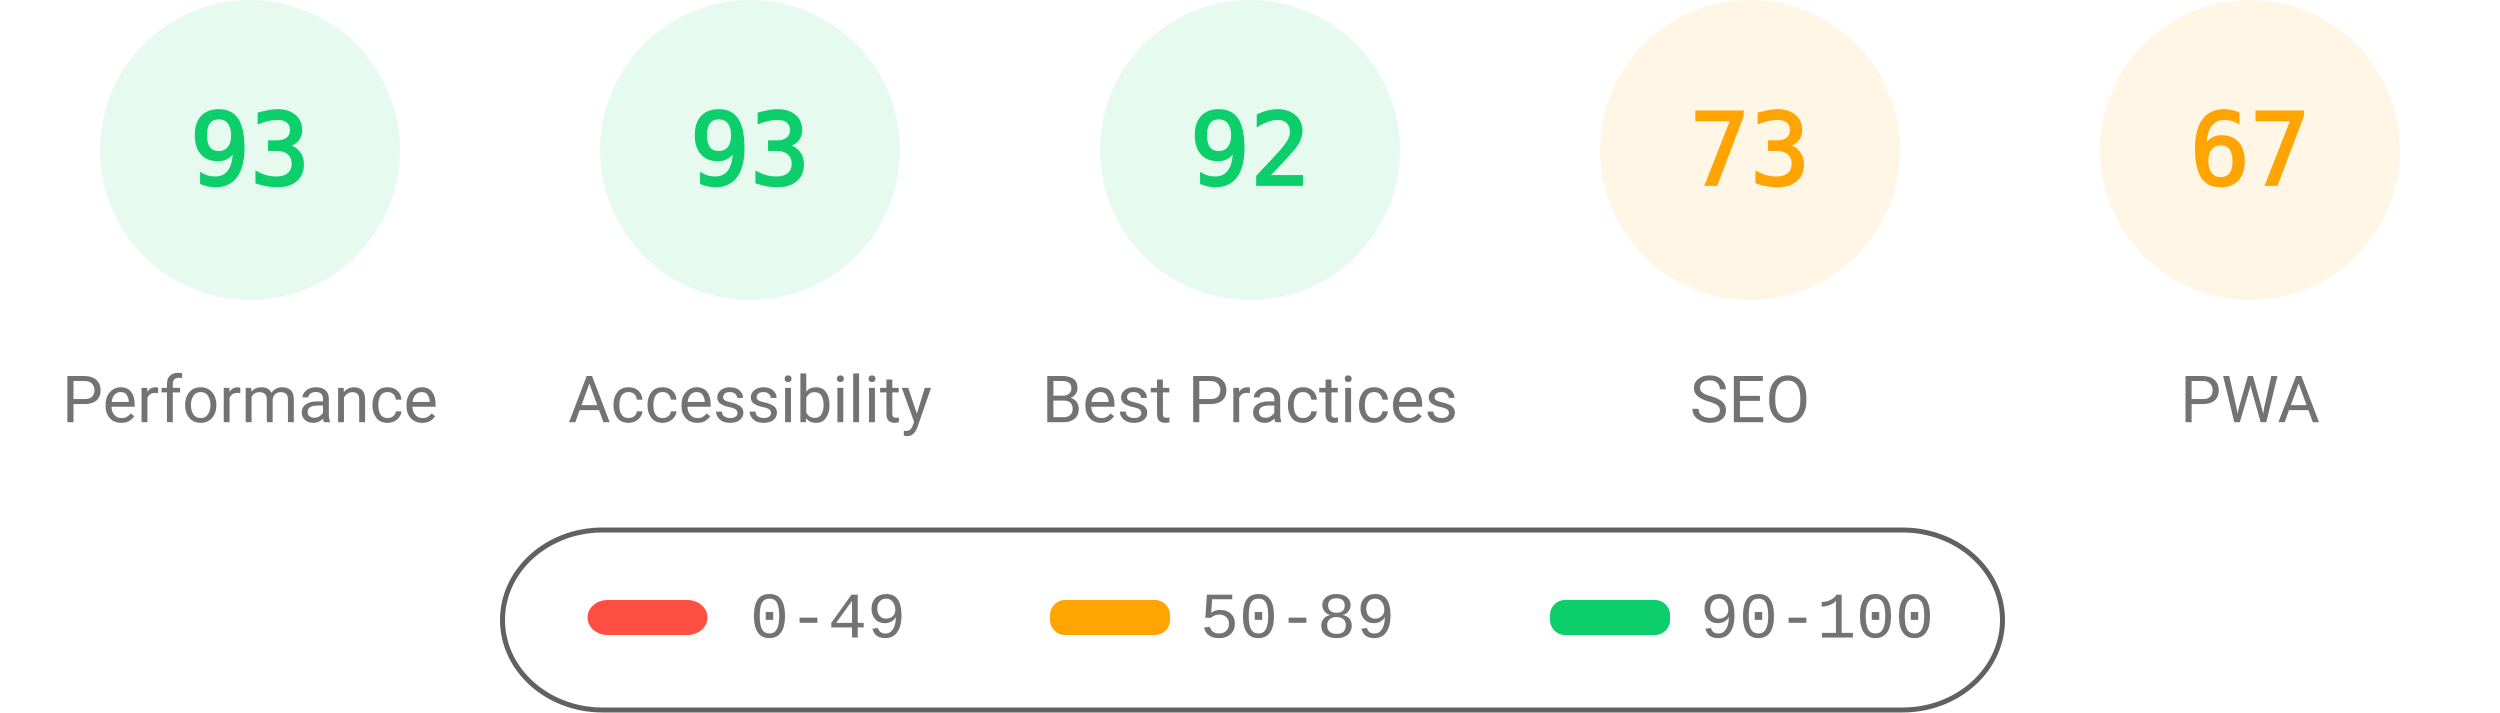
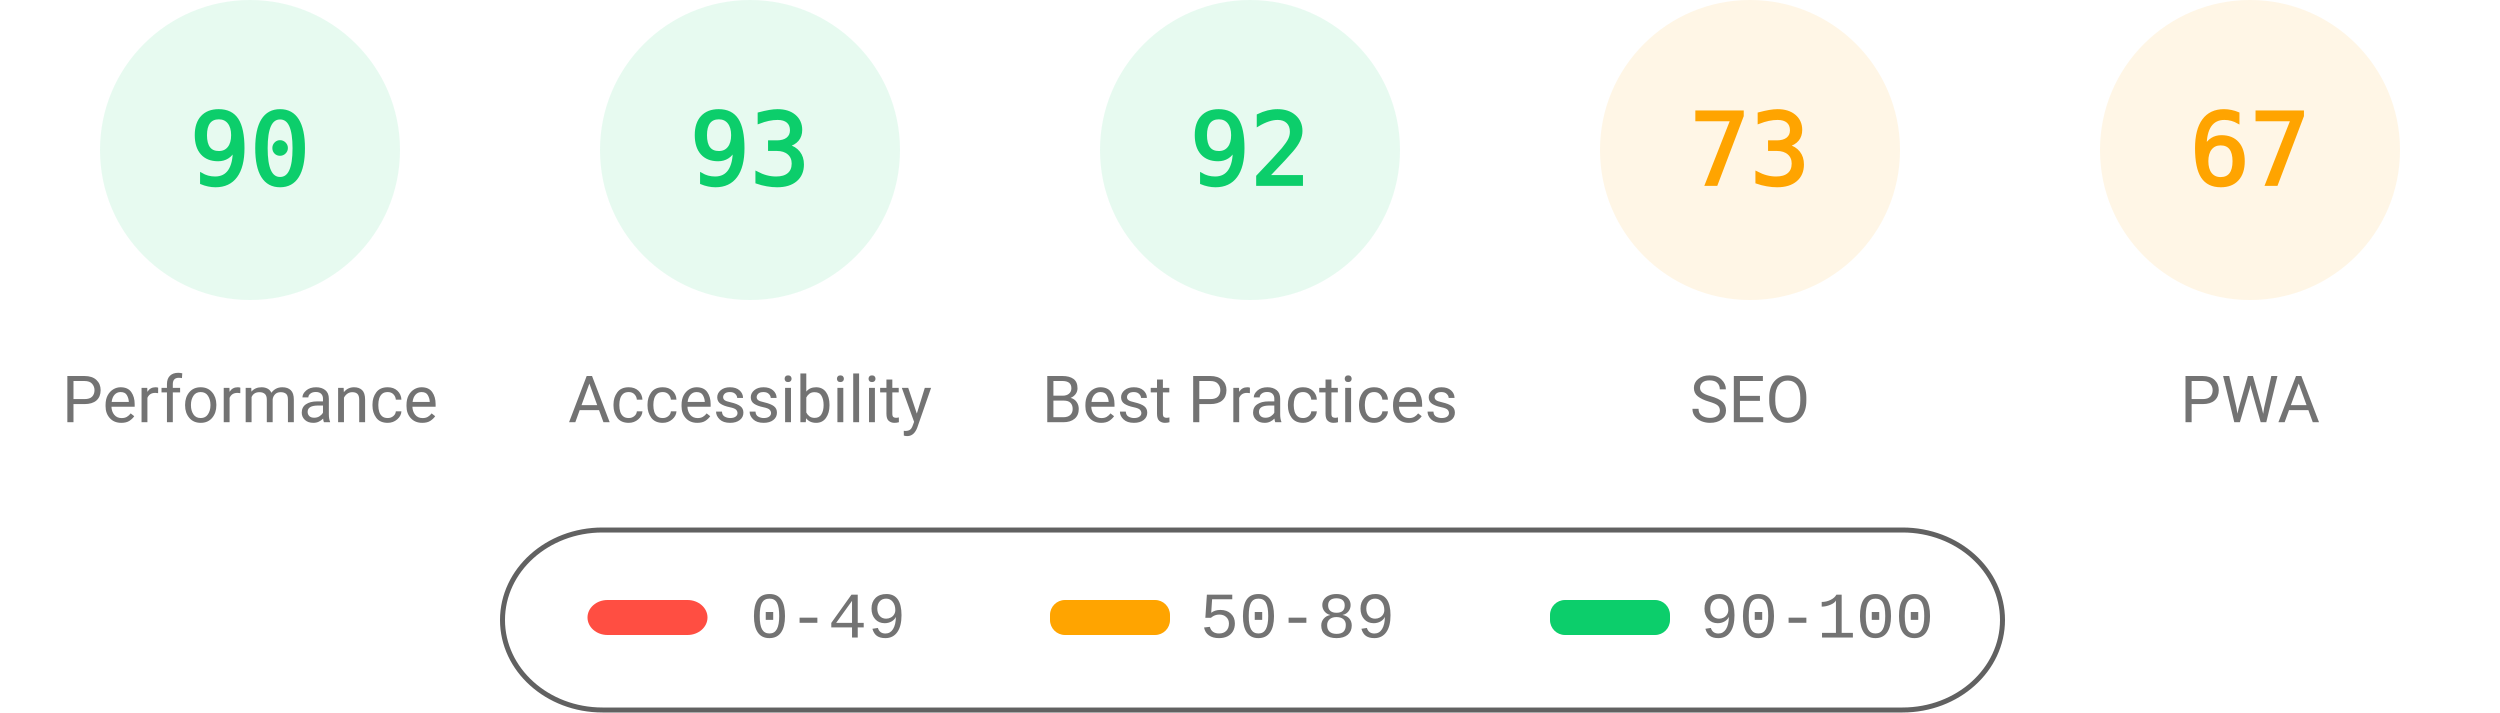
<svg xmlns="http://www.w3.org/2000/svg" fill="none" width="1000" height="285">
  <style>.gauge-base{opacity:.1}.gauge-arc{fill:none;animation-delay:250ms;stroke-linecap:round;transform:rotate(-90deg);transform-origin:100px 60px;animation:load-gauge 1s ease forwards}.guage-text{font-size:40px;font-family:monospace;text-align:center}.guage-red{color:#ff4e42;fill:#ff4e42;stroke:#ff4e42}.guage-orange{color:#ffa400;fill:#ffa400;stroke:#ffa400}.guage-green{color:#0cce6b;fill:#0cce6b;stroke:#0cce6b}.guage-undefined{color:#5c5c5c;fill:#5c5c5c;stroke:#5c5c5c}.guage-title{color:#737373;fill:#737373;stroke:none;font-size:26px;line-height:26px;font-family:Roboto,Halvetica,Arial,sans-serif}@keyframes load-gauge{from{stroke-dasharray:0 352.858}}</style>
  <svg class="guage-div guage-perf guage-green" viewBox="0 0 200 200" width="200" height="200">
    <circle class="gauge-base" r="56" cx="100" cy="60" stroke-width="8" />
-     <circle class="gauge-arc guage-arc-1" r="56" cx="100" cy="60" stroke-width="8" style="stroke-dasharray:327.228,351.858" />
-     <text class="guage-text" x="100" y="60" alignment-baseline="central" dominant-baseline="central" text-anchor="middle">93</text>
+     <circle class="gauge-arc guage-arc-1" r="56" cx="100" cy="60" stroke-width="8" style="stroke-dasharray:316.672,351.858" />
+     <text class="guage-text" x="100" y="60" alignment-baseline="central" dominant-baseline="central" text-anchor="middle">90</text>
    <text class="guage-title" x="100" y="160" alignment-baseline="central" dominant-baseline="central" text-anchor="middle">Performance</text>
  </svg>
  <svg class="guage-div guage-acc guage-green" viewBox="0 0 200 200" width="200" height="200" x="200">
    <circle class="gauge-base" r="56" cx="100" cy="60" stroke-width="8" />
    <circle class="gauge-arc guage-arc-2" r="56" cx="100" cy="60" stroke-width="8" style="stroke-dasharray:327.228,351.858" />
    <text class="guage-text" x="100" y="60" alignment-baseline="central" dominant-baseline="central" text-anchor="middle">93</text>
    <text class="guage-title" x="100" y="160" alignment-baseline="central" dominant-baseline="central" text-anchor="middle">Accessibility</text>
  </svg>
  <svg class="guage-div guage-best guage-green" viewBox="0 0 200 200" width="200" height="200" x="400">
    <circle class="gauge-base" r="56" cx="100" cy="60" stroke-width="8" />
    <circle class="gauge-arc guage-arc-3" r="56" cx="100" cy="60" stroke-width="8" style="stroke-dasharray:323.709,351.858" />
    <text class="guage-text" x="100" y="60" alignment-baseline="central" dominant-baseline="central" text-anchor="middle">92</text>
    <text class="guage-title" x="100" y="160" alignment-baseline="central" dominant-baseline="central" text-anchor="middle">Best Practices</text>
  </svg>
  <svg class="guage-div guage-seo guage-orange" viewBox="0 0 200 200" width="200" height="200" x="600">
    <circle class="gauge-base" r="56" cx="100" cy="60" stroke-width="8" />
    <circle class="gauge-arc guage-arc-4" r="56" cx="100" cy="60" stroke-width="8" style="stroke-dasharray:256.856,351.858" />
    <text class="guage-text" x="100" y="60" alignment-baseline="central" dominant-baseline="central" text-anchor="middle">73</text>
    <text class="guage-title" x="100" y="160" alignment-baseline="central" dominant-baseline="central" text-anchor="middle">SEO</text>
  </svg>
  <svg class="guage-div guage-pwa guage-orange" viewBox="0 0 200 200" width="200" height="200" x="800">
    <circle class="gauge-base" r="56" cx="100" cy="60" stroke-width="8" />
    <circle class="gauge-arc guage-arc-4" r="56" cx="100" cy="60" stroke-width="8" style="stroke-dasharray:235.745,351.858" />
    <text class="guage-text" x="100" y="60" alignment-baseline="central" dominant-baseline="central" text-anchor="middle">67</text>
    <text class="guage-title" x="100" y="160" alignment-baseline="central" dominant-baseline="central" text-anchor="middle">PWA</text>
  </svg>
  <svg width="604" height="76" x="200" y="210">
    <path fill="none" id="canvas_background" d="M-1-1h604v80H-1z" />
    <rect fill-opacity="0" stroke="#616161" stroke-width="2" rx="40" id="svg_2" height="72" width="600" y="2" x="1" fill="#000" />
    <rect stroke="#000" rx="8" id="svg_3" height="14" width="48" y="30" x="35" stroke-opacity="null" stroke-width="0" fill="#ff4e42" />
    <rect stroke="#000" rx="6" id="svg_4" height="14" width="48" y="30" x="220" stroke-opacity="null" stroke-width="0" fill="#ffa400" />
    <rect stroke="#000" rx="6" id="svg_5" height="14" width="48" y="30" x="420" stroke-opacity="null" stroke-width="0" fill="#0cce6b" />
    <text xml:space="preserve" text-anchor="start" font-family="'Courier New', Courier, monospace" font-size="26" id="svg_6" y="45" x="100" stroke-opacity="null" stroke-width="0" stroke="#000" fill="#737373">0-49</text>
    <text xml:space="preserve" text-anchor="start" font-family="'Courier New', Courier, monospace" font-size="26" id="svg_7" y="45" x="280" stroke-opacity="null" stroke-width="0" stroke="#000" fill="#737373">50-89</text>
    <text xml:space="preserve" text-anchor="start" font-family="'Courier New', Courier, monospace" font-size="26" id="svg_8" y="45" x="480" stroke-opacity="null" stroke-width="0" stroke="#000" fill="#737373">90-100</text>
  </svg>
</svg>
